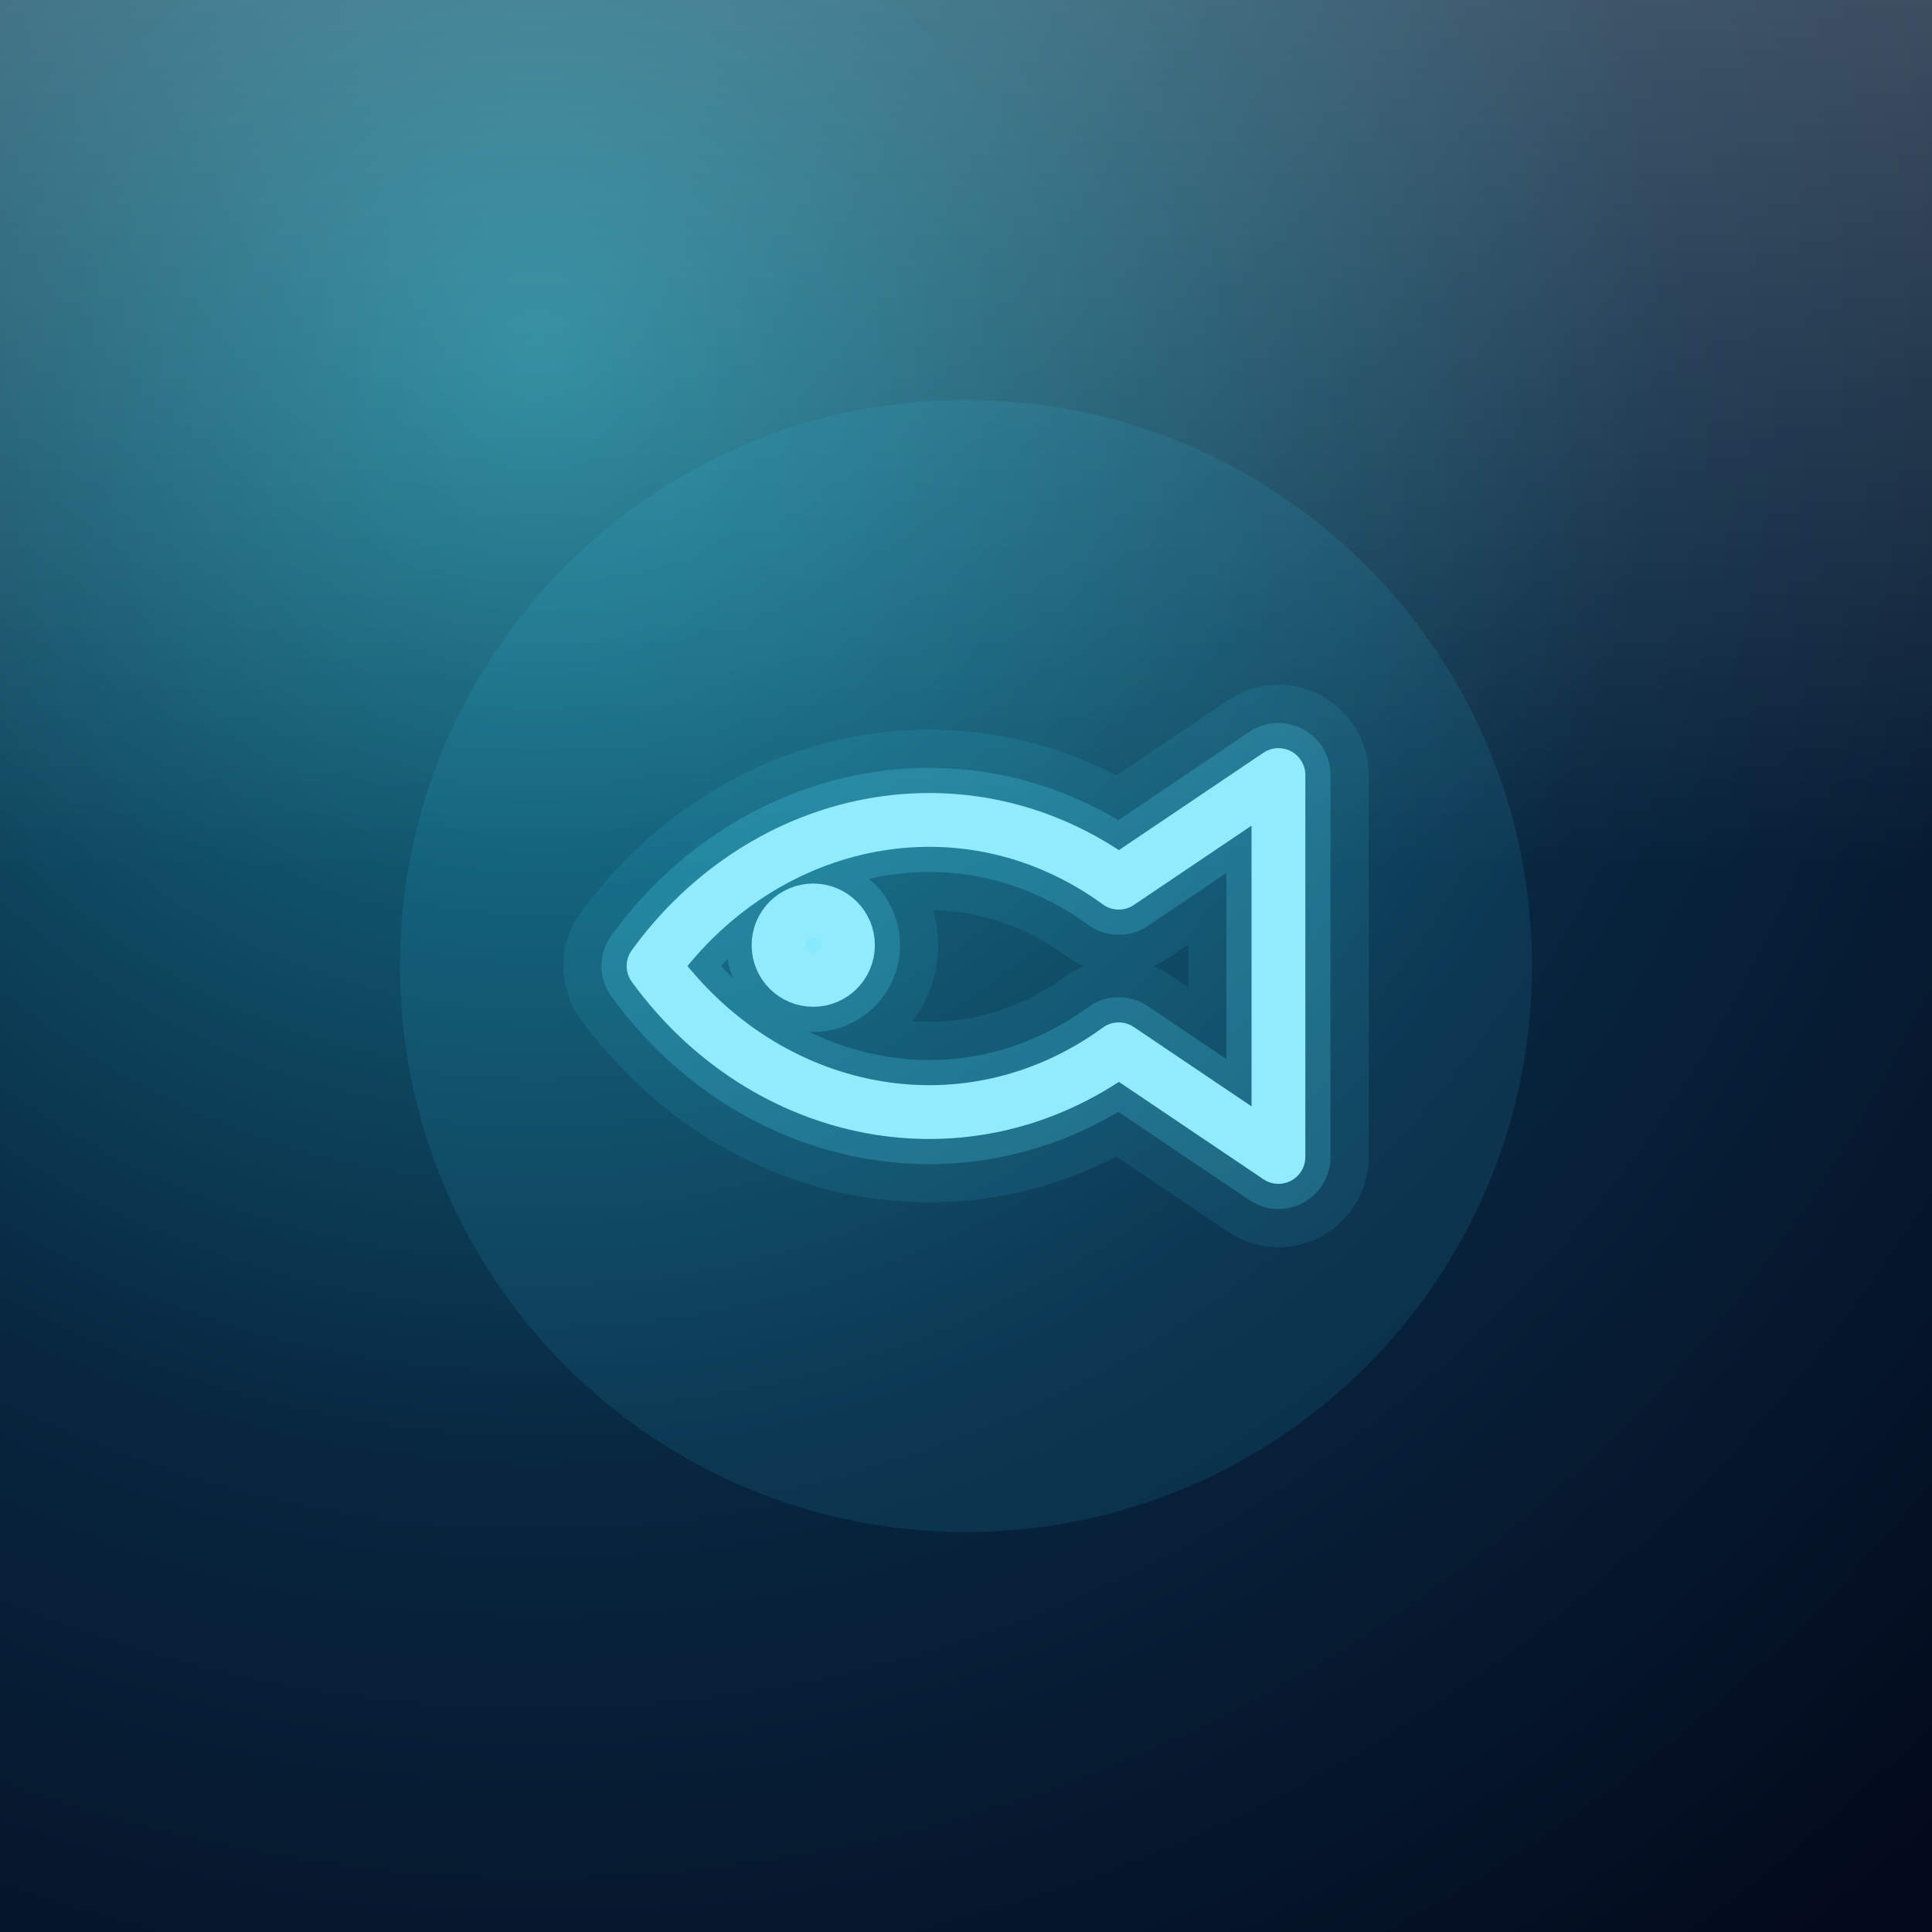
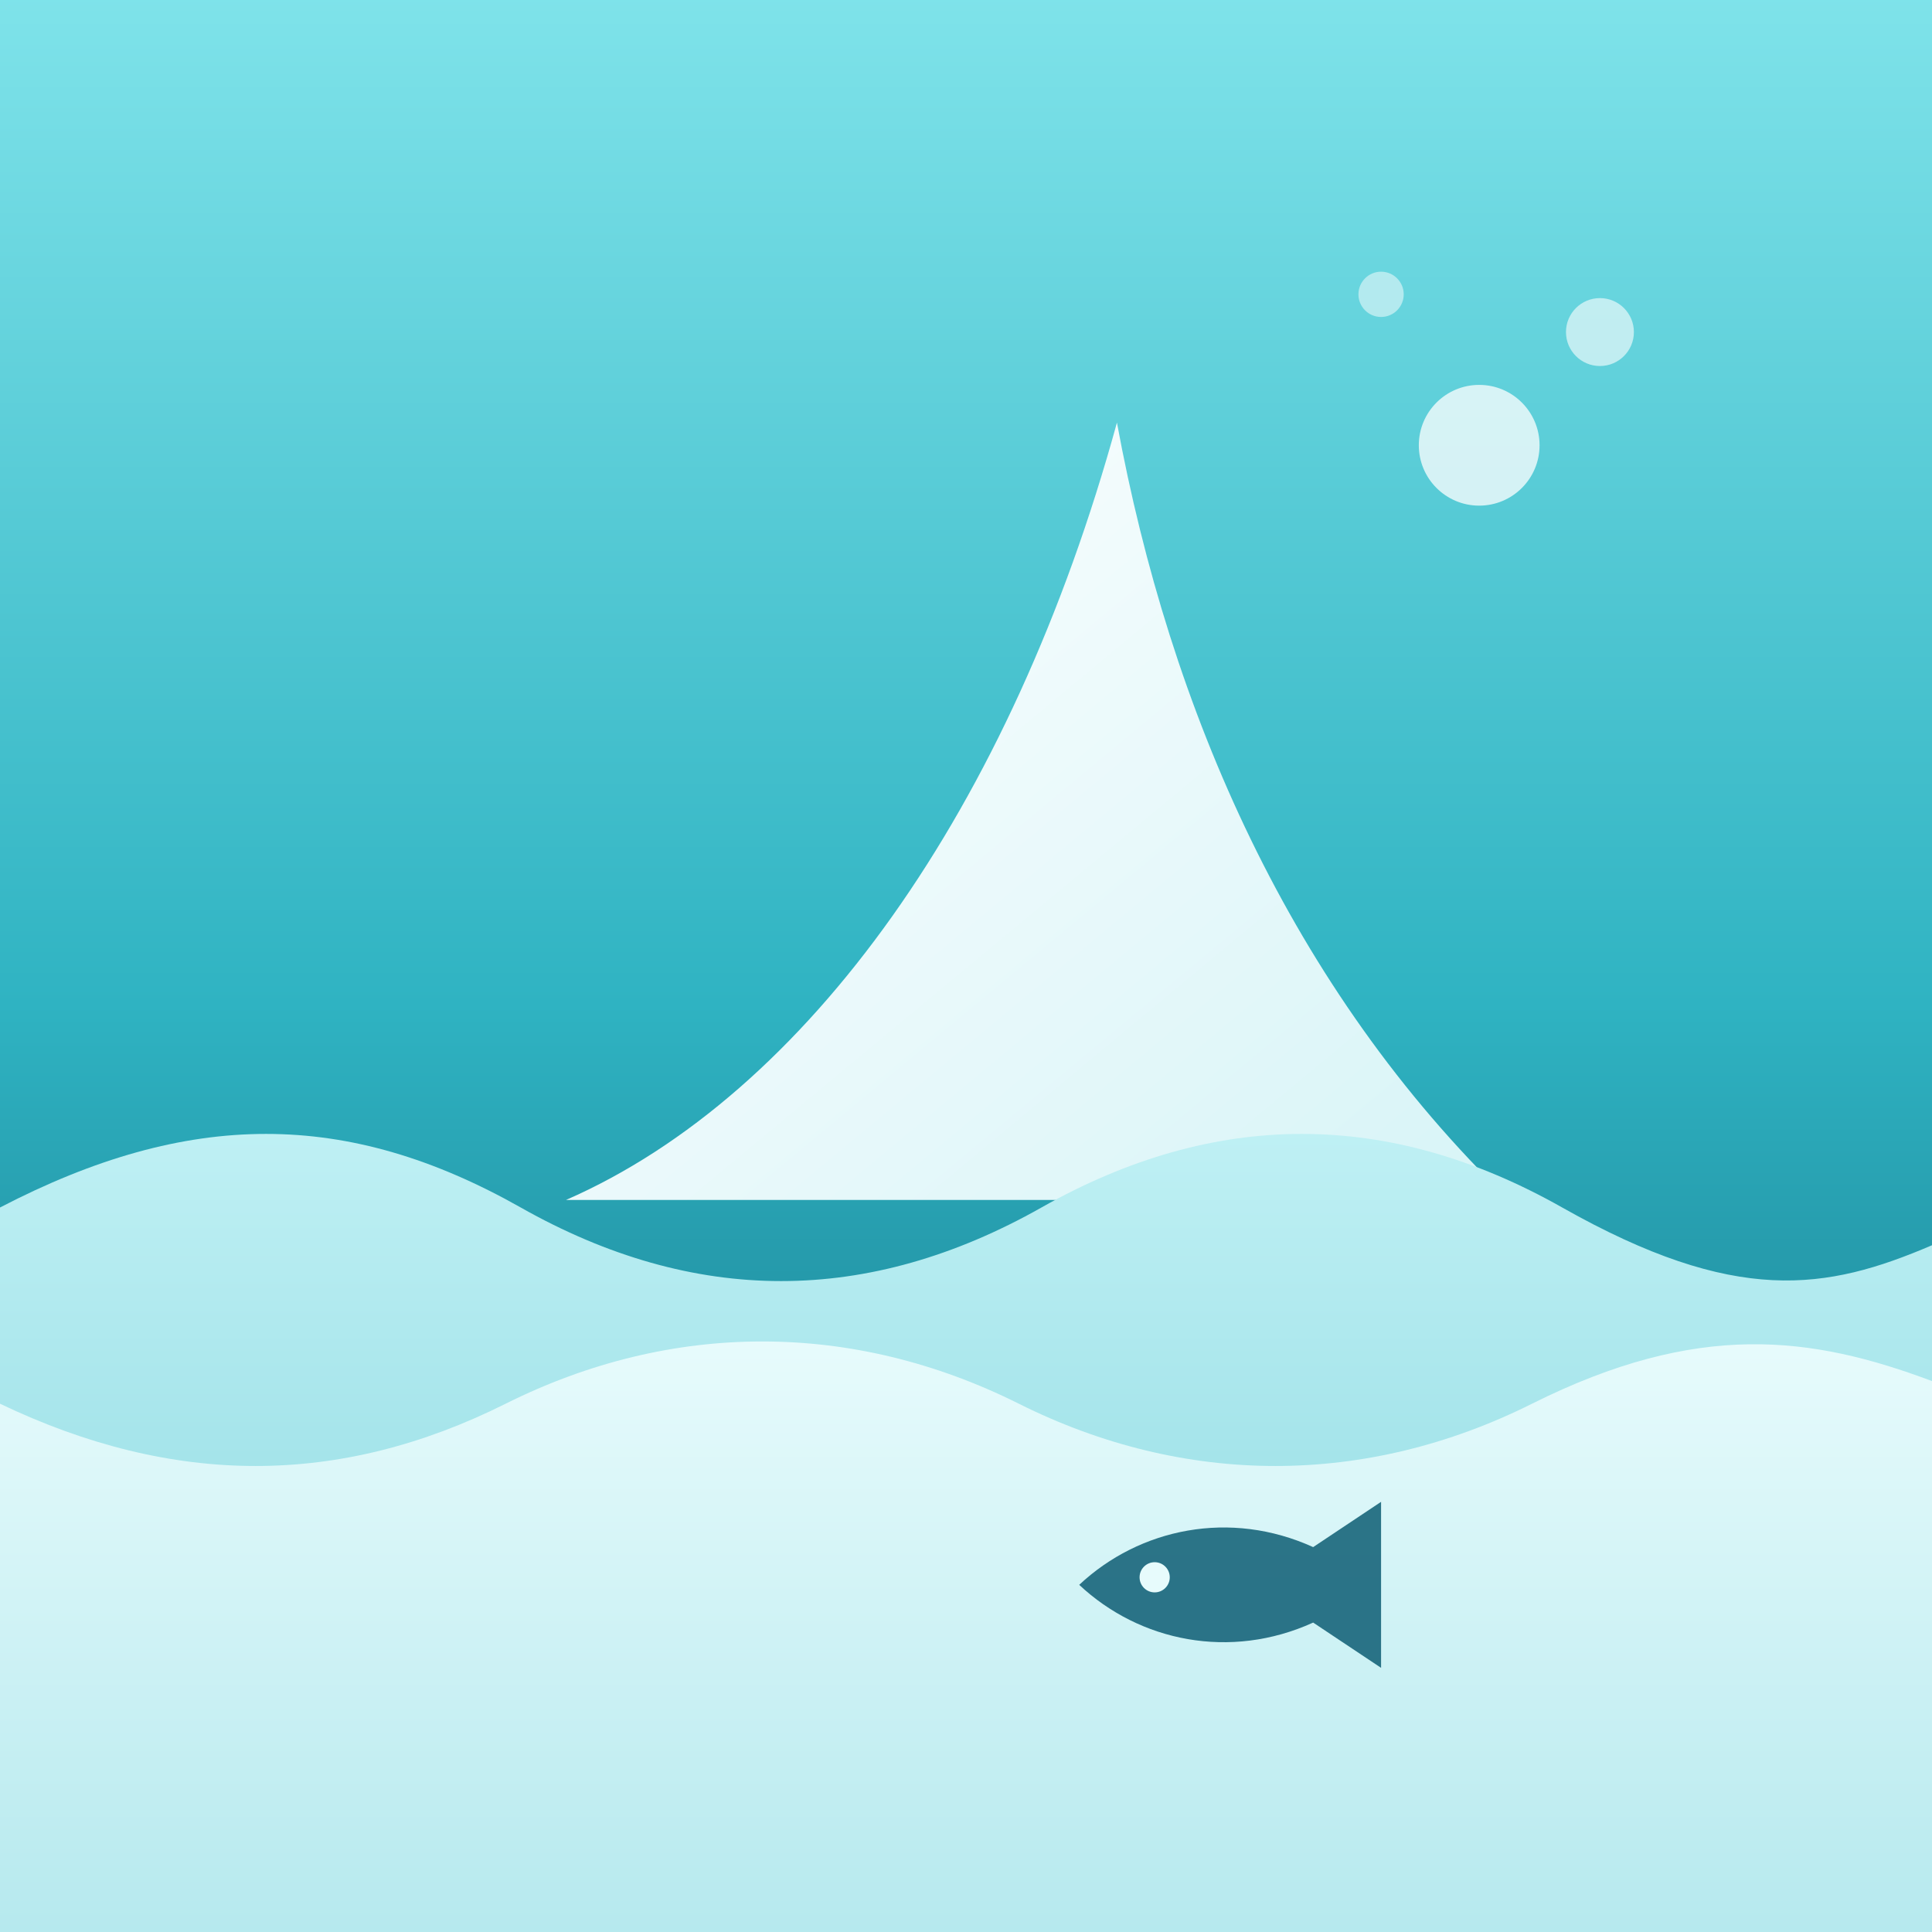
<svg xmlns="http://www.w3.org/2000/svg" viewBox="0 0 512 512">
  <defs>
-     <radialGradient id="b" cx="28%" cy="18%" r="105%">
-       <stop offset="0" stop-color="hsl(190 72% 34%)" />
-       <stop offset=".55" stop-color="hsl(208 78% 14%)" />
-       <stop offset="1" stop-color="hsl(222 80% 6%)" />
-     </radialGradient>
-     <linearGradient id="s" x1="0" y1="0" x2="0" y2="1">
-       <stop offset="0" stop-color="#fff" stop-opacity=".22" />
-       <stop offset=".45" stop-color="#fff" stop-opacity="0" />
+     <linearGradient id="sea" x1="0" y1="0" x2="0" y2="1">
+       <stop offset="0" stop-color="#7fe3ea" />
+       <stop offset=".52" stop-color="#2fb3c2" />
+       <stop offset="1" stop-color="#0d5d73" />
    </linearGradient>
-     <clipPath id="c">
-       <rect width="512" height="512" />
-     </clipPath>
+     <linearGradient id="fin" x1="0" y1="0" x2="1" y2="1">
+       <stop offset="0" stop-color="#ffffff" />
+       <stop offset="1" stop-color="#d7f4f7" />
+     </linearGradient>
+     <linearGradient id="w1" x1="0" y1="0" x2="0" y2="1">
+       <stop offset="0" stop-color="#bff0f4" />
+       <stop offset="1" stop-color="#7fd3dc" />
+     </linearGradient>
+     <linearGradient id="w2" x1="0" y1="0" x2="0" y2="1">
+       <stop offset="0" stop-color="#e7fbfc" />
+       <stop offset="1" stop-color="#b6e9ee" />
+     </linearGradient>
  </defs>
-   <g clip-path="url(#c)">
-     <rect width="512" height="512" fill="url(#b)" />
-     <rect width="512" height="512" fill="url(#s)" />
-     <circle cx="256" cy="256" r="150" fill="hsl(190 95% 60%)" opacity=".10" />
-   </g>
-   <g transform="translate(256 256) scale(9.2) translate(-12 -12)" fill="none" stroke-linecap="round" stroke-linejoin="round" color="hsl(190 96% 76%)">
-     <g stroke="hsl(190 100% 62%)" stroke-width="5.2" opacity=".10">
-       <path d="M3 12c3.2-4.4 9-5.6 13.4-2.4L21 6.5v11l-4.6-3.1C12 17.6 6.2 16.4 3 12z" />
-       <circle cx="7.6" cy="11.4" r="1" fill="currentColor" />
-     </g>
-     <g stroke="hsl(190 100% 66%)" stroke-width="3" opacity=".22">
-       <path d="M3 12c3.2-4.4 9-5.6 13.4-2.4L21 6.5v11l-4.6-3.1C12 17.6 6.2 16.4 3 12z" />
-       <circle cx="7.6" cy="11.4" r="1" fill="currentColor" />
-     </g>
-     <g stroke="hsl(190 96% 78%)" stroke-width="1.55">
-       <path d="M3 12c3.2-4.4 9-5.6 13.4-2.4L21 6.5v11l-4.6-3.1C12 17.6 6.2 16.4 3 12z" />
-       <circle cx="7.6" cy="11.4" r="1" fill="currentColor" />
-     </g>
+   <rect width="512" height="512" fill="url(#sea)" />
+   <circle cx="392" cy="118" r="16" fill="#fff" opacity=".75" />
+   <circle cx="424" cy="88" r="9" fill="#fff" opacity=".6" />
+   <circle cx="366" cy="78" r="6" fill="#fff" opacity=".5" />
+   <path d="M150 318C214 290 268 214 296 112c14 76 46 150 104 206z" fill="url(#fin)" />
+   <path d="M0 320c50-26 92-26 138 0s92 26 138 0 92-26 138 0 70 22 98 10V512H0z" fill="url(#w1)" />
+   <path d="M0 372c46 22 90 22 134 0s92-22 136 0 92 22 136 0 74-18 106-6V512H0z" fill="url(#w2)" />
+   <g transform="translate(332 420)">
+     <path d="M-46 0c16-15 40-20 62-10l18-12v44l-18-12c-22 10-46 5-62-10z" fill="#0d5d73" opacity=".85" />
+     <circle cx="-26" cy="-2" r="4" fill="#e7fbfc" />
  </g>
</svg>
